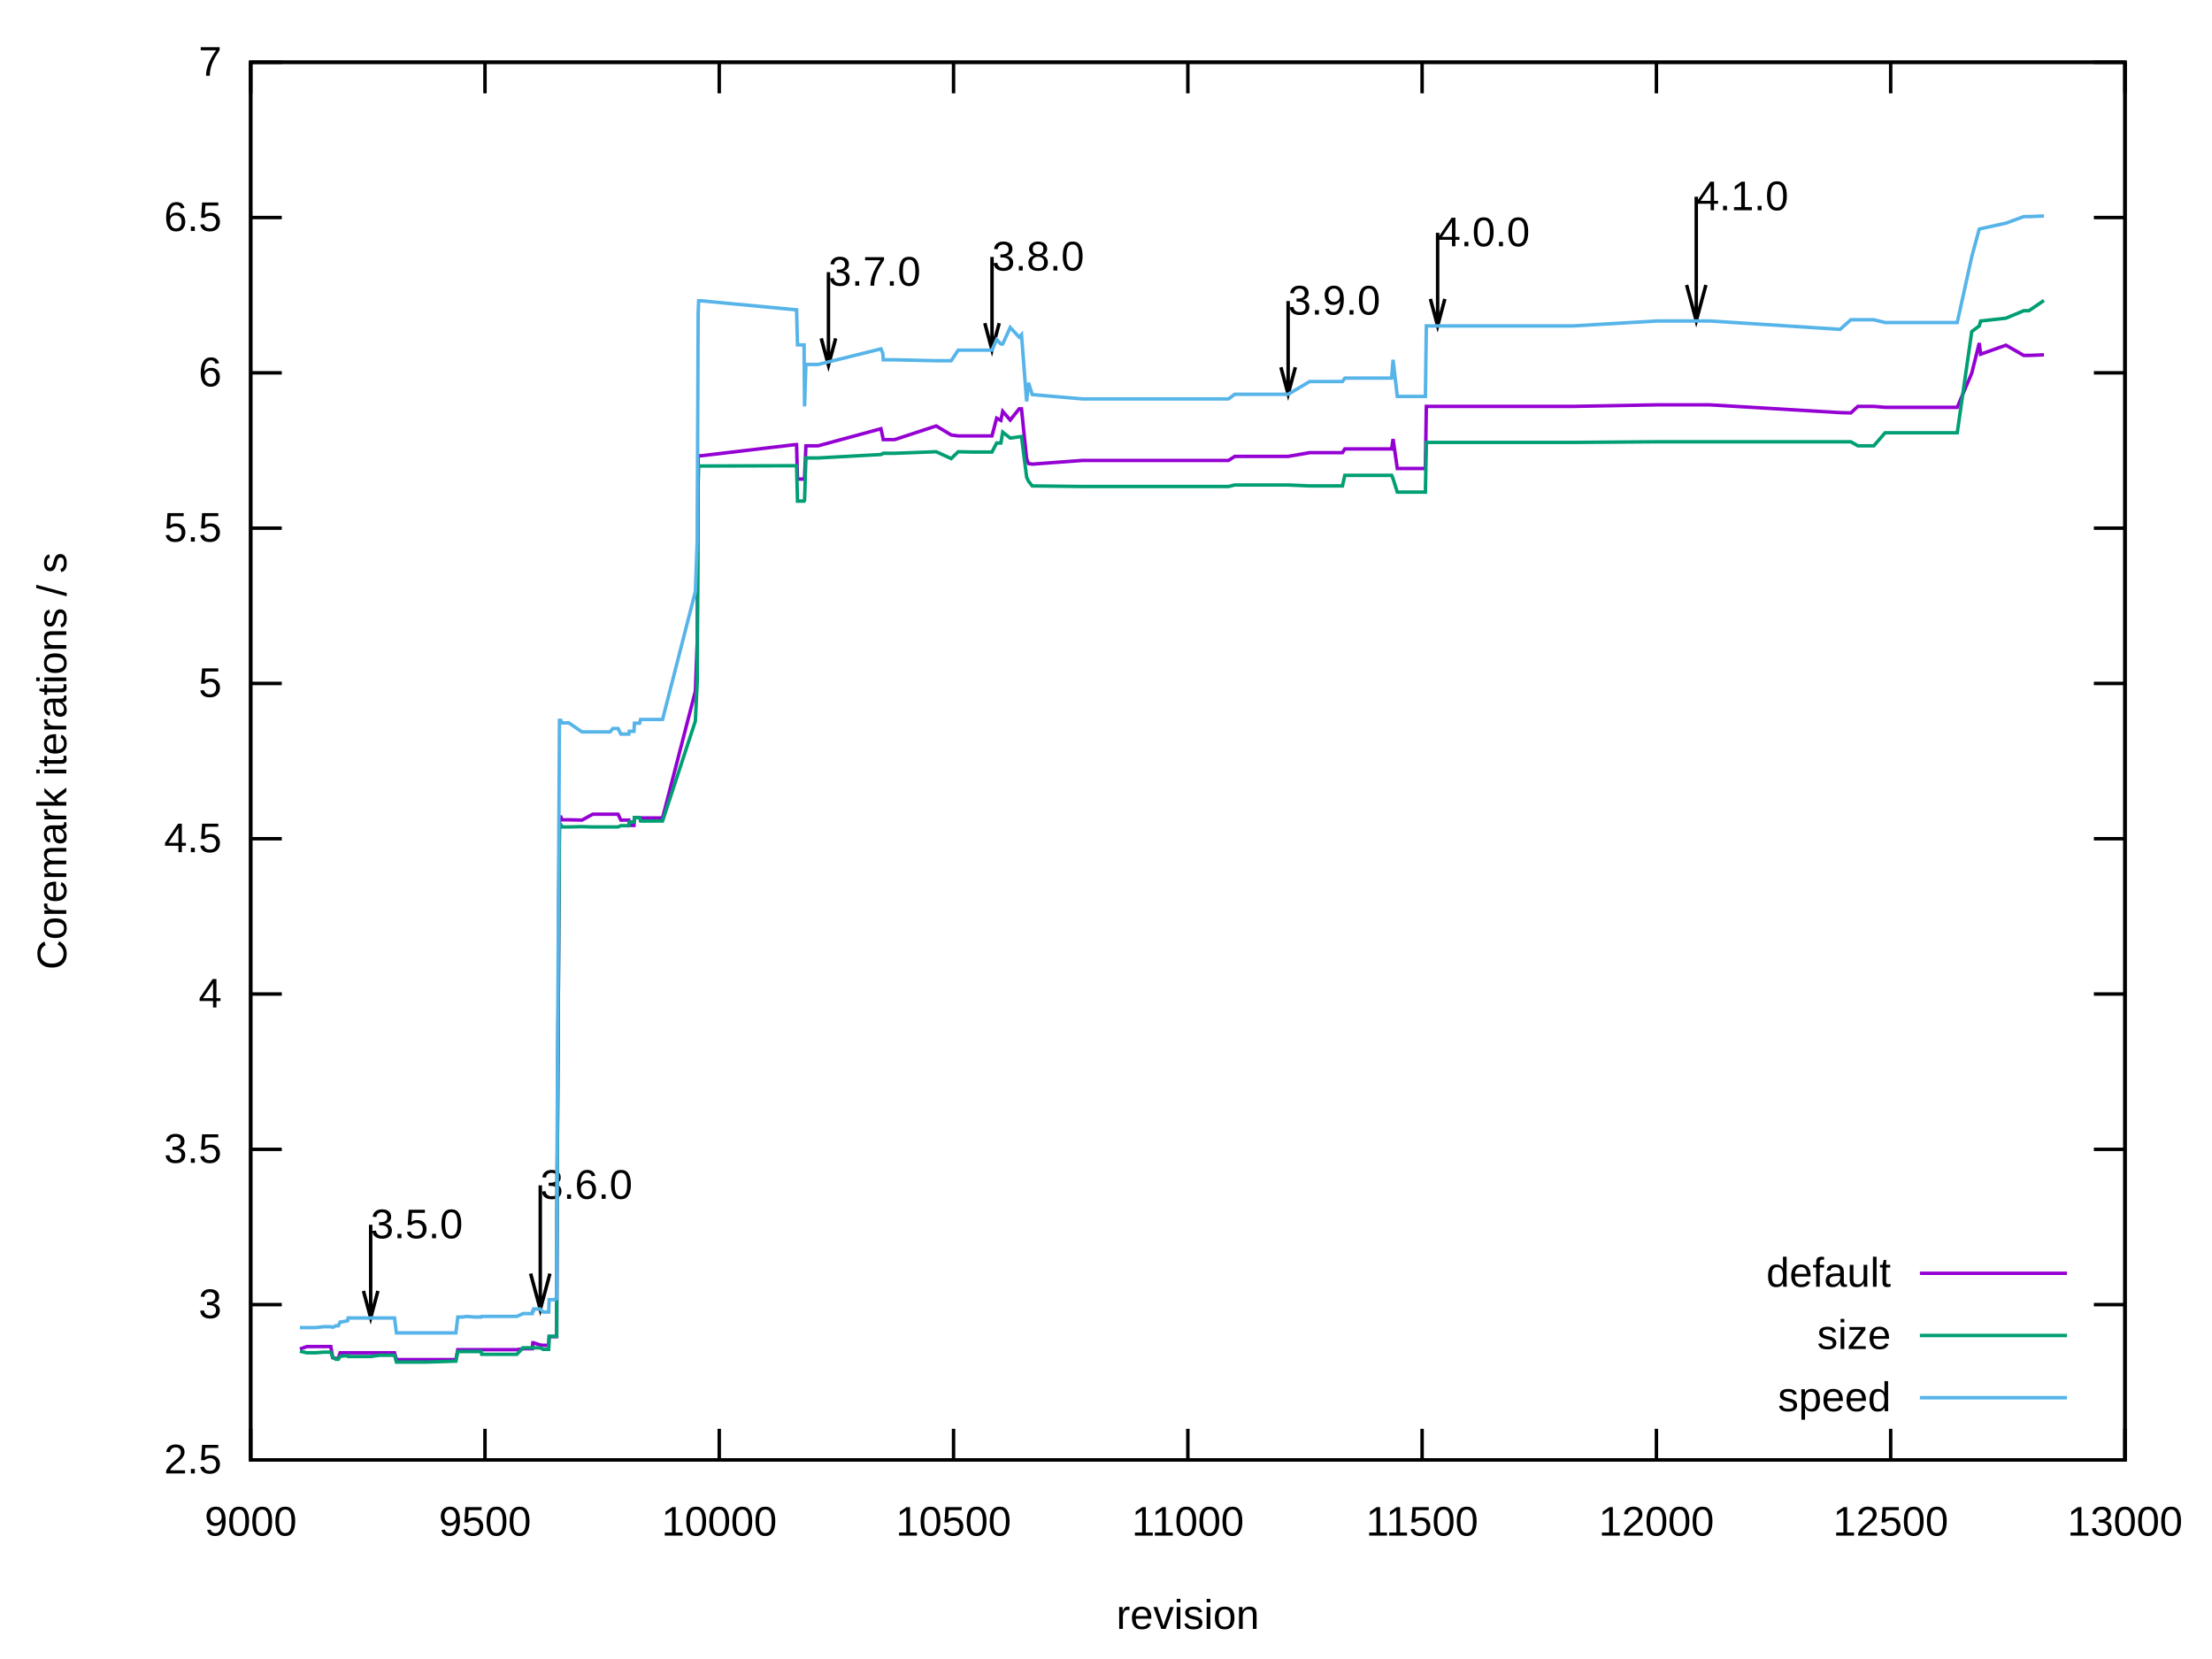
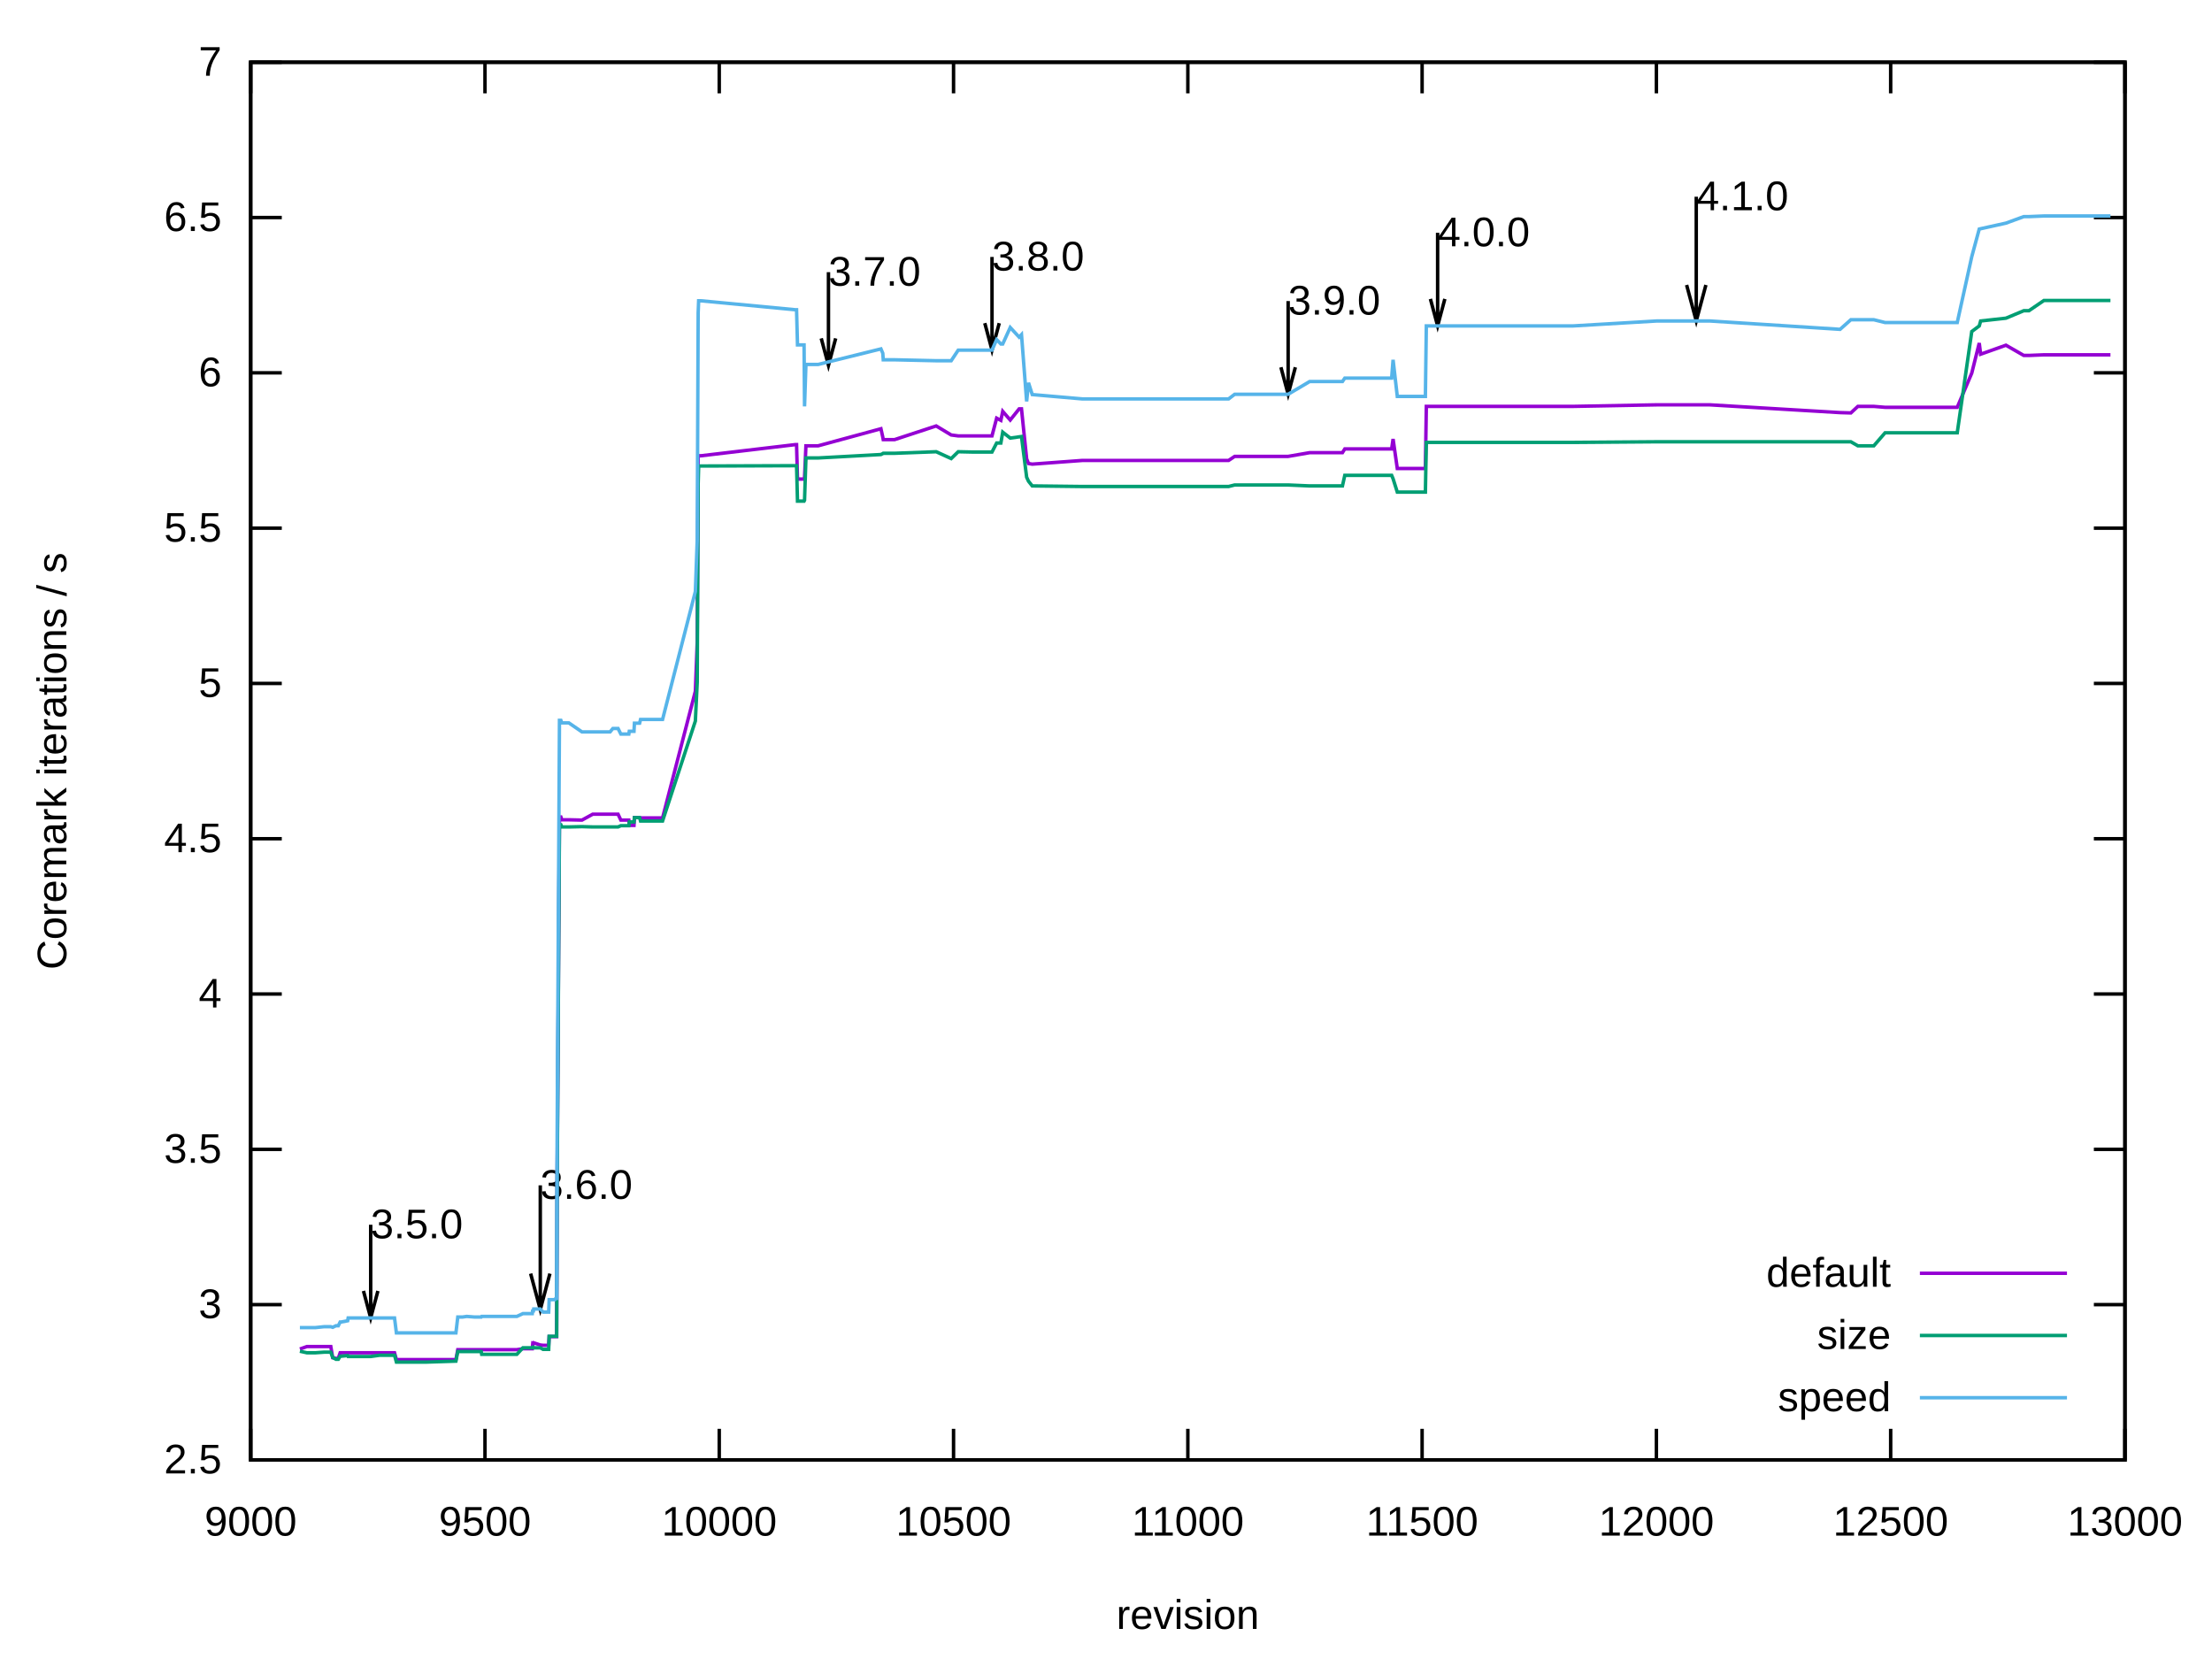
<svg xmlns="http://www.w3.org/2000/svg" xmlns:xlink="http://www.w3.org/1999/xlink" width="640" height="480" viewBox="0 0 640 480">
  <g id="gnuplot_canvas">
    <rect x="0" y="0" width="640" height="480" fill="none" />
    <defs>
      <circle id="gpDot" r="0.5" stroke-width="0.5" stroke="currentColor" />
      <path id="gpPt0" stroke-width="0.222" stroke="currentColor" d="M-1,0 h2 M0,-1 v2" />
      <path id="gpPt1" stroke-width="0.222" stroke="currentColor" d="M-1,-1 L1,1 M1,-1 L-1,1" />
      <path id="gpPt2" stroke-width="0.222" stroke="currentColor" d="M-1,0 L1,0 M0,-1 L0,1 M-1,-1 L1,1 M-1,1 L1,-1" />
      <rect id="gpPt3" stroke-width="0.222" stroke="currentColor" x="-1" y="-1" width="2" height="2" />
      <rect id="gpPt4" stroke-width="0.222" stroke="currentColor" fill="currentColor" x="-1" y="-1" width="2" height="2" />
      <circle id="gpPt5" stroke-width="0.222" stroke="currentColor" cx="0" cy="0" r="1" />
      <use xlink:href="#gpPt5" id="gpPt6" fill="currentColor" stroke="none" />
      <path id="gpPt7" stroke-width="0.222" stroke="currentColor" d="M0,-1.33 L-1.33,0.67 L1.33,0.67 z" />
      <use xlink:href="#gpPt7" id="gpPt8" fill="currentColor" stroke="none" />
      <use xlink:href="#gpPt7" id="gpPt9" stroke="currentColor" transform="rotate(180)" />
      <use xlink:href="#gpPt9" id="gpPt10" fill="currentColor" stroke="none" />
      <use xlink:href="#gpPt3" id="gpPt11" stroke="currentColor" transform="rotate(45)" />
      <use xlink:href="#gpPt11" id="gpPt12" fill="currentColor" stroke="none" />
      <path id="gpPt13" stroke-width="0.222" stroke="currentColor" d="M0,1.330 L1.265,0.411 L0.782,-1.067 L-0.782,-1.076 L-1.265,0.411 z" />
      <use xlink:href="#gpPt13" id="gpPt14" fill="currentColor" stroke="none" />
      <filter id="textbox" filterUnits="objectBoundingBox" x="0" y="0" height="1" width="1">
        <feFlood flood-color="white" flood-opacity="1" result="bgnd" />
        <feComposite in="SourceGraphic" in2="bgnd" operator="atop" />
      </filter>
      <filter id="greybox" filterUnits="objectBoundingBox" x="0" y="0" height="1" width="1">
        <feFlood flood-color="lightgrey" flood-opacity="1" result="grey" />
        <feComposite in="SourceGraphic" in2="grey" operator="atop" />
      </filter>
    </defs>
    <g fill="none" color="white" stroke="currentColor" stroke-width="1.00" stroke-linecap="butt" stroke-linejoin="miter">
</g>
    <g fill="none" color="black" stroke="currentColor" stroke-width="1.00" stroke-linecap="butt" stroke-linejoin="miter">
      <path stroke="black" d="M72.53,422.40 L81.53,422.40 M614.82,422.40 L605.82,422.40  " />
      <g transform="translate(64.14,426.30)" stroke="none" fill="black" font-family="Arial" font-size="12.00" text-anchor="end">
        <text>
          <tspan font-family="Arial"> 2.5</tspan>
        </text>
      </g>
    </g>
    <g fill="none" color="black" stroke="currentColor" stroke-width="1.00" stroke-linecap="butt" stroke-linejoin="miter">
      <path stroke="black" d="M72.53,377.47 L81.53,377.47 M614.82,377.47 L605.82,377.47  " />
      <g transform="translate(64.14,381.37)" stroke="none" fill="black" font-family="Arial" font-size="12.00" text-anchor="end">
        <text>
          <tspan font-family="Arial"> 3</tspan>
        </text>
      </g>
    </g>
    <g fill="none" color="black" stroke="currentColor" stroke-width="1.00" stroke-linecap="butt" stroke-linejoin="miter">
      <path stroke="black" d="M72.53,332.54 L81.53,332.54 M614.82,332.54 L605.82,332.54  " />
      <g transform="translate(64.14,336.44)" stroke="none" fill="black" font-family="Arial" font-size="12.00" text-anchor="end">
        <text>
          <tspan font-family="Arial"> 3.5</tspan>
        </text>
      </g>
    </g>
    <g fill="none" color="black" stroke="currentColor" stroke-width="1.00" stroke-linecap="butt" stroke-linejoin="miter">
      <path stroke="black" d="M72.53,287.60 L81.53,287.60 M614.82,287.60 L605.82,287.60  " />
      <g transform="translate(64.14,291.50)" stroke="none" fill="black" font-family="Arial" font-size="12.00" text-anchor="end">
        <text>
          <tspan font-family="Arial"> 4</tspan>
        </text>
      </g>
    </g>
    <g fill="none" color="black" stroke="currentColor" stroke-width="1.00" stroke-linecap="butt" stroke-linejoin="miter">
      <path stroke="black" d="M72.53,242.67 L81.53,242.67 M614.82,242.67 L605.82,242.67  " />
      <g transform="translate(64.14,246.57)" stroke="none" fill="black" font-family="Arial" font-size="12.00" text-anchor="end">
        <text>
          <tspan font-family="Arial"> 4.5</tspan>
        </text>
      </g>
    </g>
    <g fill="none" color="black" stroke="currentColor" stroke-width="1.00" stroke-linecap="butt" stroke-linejoin="miter">
      <path stroke="black" d="M72.53,197.74 L81.53,197.74 M614.82,197.74 L605.82,197.74  " />
      <g transform="translate(64.14,201.64)" stroke="none" fill="black" font-family="Arial" font-size="12.00" text-anchor="end">
        <text>
          <tspan font-family="Arial"> 5</tspan>
        </text>
      </g>
    </g>
    <g fill="none" color="black" stroke="currentColor" stroke-width="1.00" stroke-linecap="butt" stroke-linejoin="miter">
      <path stroke="black" d="M72.53,152.81 L81.53,152.81 M614.82,152.81 L605.82,152.81  " />
      <g transform="translate(64.14,156.71)" stroke="none" fill="black" font-family="Arial" font-size="12.00" text-anchor="end">
        <text>
          <tspan font-family="Arial"> 5.5</tspan>
        </text>
      </g>
    </g>
    <g fill="none" color="black" stroke="currentColor" stroke-width="1.00" stroke-linecap="butt" stroke-linejoin="miter">
      <path stroke="black" d="M72.53,107.87 L81.53,107.87 M614.82,107.87 L605.82,107.87  " />
      <g transform="translate(64.14,111.77)" stroke="none" fill="black" font-family="Arial" font-size="12.00" text-anchor="end">
        <text>
          <tspan font-family="Arial"> 6</tspan>
        </text>
      </g>
    </g>
    <g fill="none" color="black" stroke="currentColor" stroke-width="1.00" stroke-linecap="butt" stroke-linejoin="miter">
      <path stroke="black" d="M72.53,62.94 L81.53,62.94 M614.82,62.94 L605.82,62.94  " />
      <g transform="translate(64.14,66.84)" stroke="none" fill="black" font-family="Arial" font-size="12.00" text-anchor="end">
        <text>
          <tspan font-family="Arial"> 6.5</tspan>
        </text>
      </g>
    </g>
    <g fill="none" color="black" stroke="currentColor" stroke-width="1.00" stroke-linecap="butt" stroke-linejoin="miter">
      <path stroke="black" d="M72.53,18.01 L81.53,18.01 M614.82,18.01 L605.82,18.01  " />
      <g transform="translate(64.14,21.91)" stroke="none" fill="black" font-family="Arial" font-size="12.00" text-anchor="end">
        <text>
          <tspan font-family="Arial"> 7</tspan>
        </text>
      </g>
    </g>
    <g fill="none" color="black" stroke="currentColor" stroke-width="1.00" stroke-linecap="butt" stroke-linejoin="miter">
      <path stroke="black" d="M72.53,422.40 L72.53,413.40 M72.53,18.01 L72.53,27.01  " />
      <g transform="translate(72.53,444.30)" stroke="none" fill="black" font-family="Arial" font-size="12.00" text-anchor="middle">
        <text>
          <tspan font-family="Arial"> 9000</tspan>
        </text>
      </g>
    </g>
    <g fill="none" color="black" stroke="currentColor" stroke-width="1.00" stroke-linecap="butt" stroke-linejoin="miter">
      <path stroke="black" d="M140.32,422.40 L140.32,413.40 M140.32,18.01 L140.32,27.01  " />
      <g transform="translate(140.32,444.30)" stroke="none" fill="black" font-family="Arial" font-size="12.00" text-anchor="middle">
        <text>
          <tspan font-family="Arial"> 9500</tspan>
        </text>
      </g>
    </g>
    <g fill="none" color="black" stroke="currentColor" stroke-width="1.00" stroke-linecap="butt" stroke-linejoin="miter">
      <path stroke="black" d="M208.10,422.40 L208.10,413.40 M208.10,18.01 L208.10,27.01  " />
      <g transform="translate(208.10,444.30)" stroke="none" fill="black" font-family="Arial" font-size="12.00" text-anchor="middle">
        <text>
          <tspan font-family="Arial"> 10000</tspan>
        </text>
      </g>
    </g>
    <g fill="none" color="black" stroke="currentColor" stroke-width="1.00" stroke-linecap="butt" stroke-linejoin="miter">
      <path stroke="black" d="M275.89,422.40 L275.89,413.40 M275.89,18.01 L275.89,27.01  " />
      <g transform="translate(275.89,444.30)" stroke="none" fill="black" font-family="Arial" font-size="12.00" text-anchor="middle">
        <text>
          <tspan font-family="Arial"> 10500</tspan>
        </text>
      </g>
    </g>
    <g fill="none" color="black" stroke="currentColor" stroke-width="1.00" stroke-linecap="butt" stroke-linejoin="miter">
      <path stroke="black" d="M343.68,422.40 L343.68,413.40 M343.68,18.01 L343.68,27.01  " />
      <g transform="translate(343.68,444.30)" stroke="none" fill="black" font-family="Arial" font-size="12.00" text-anchor="middle">
        <text>
          <tspan font-family="Arial"> 11000</tspan>
        </text>
      </g>
    </g>
    <g fill="none" color="black" stroke="currentColor" stroke-width="1.00" stroke-linecap="butt" stroke-linejoin="miter">
      <path stroke="black" d="M411.46,422.40 L411.46,413.40 M411.46,18.01 L411.46,27.01  " />
      <g transform="translate(411.46,444.30)" stroke="none" fill="black" font-family="Arial" font-size="12.00" text-anchor="middle">
        <text>
          <tspan font-family="Arial"> 11500</tspan>
        </text>
      </g>
    </g>
    <g fill="none" color="black" stroke="currentColor" stroke-width="1.00" stroke-linecap="butt" stroke-linejoin="miter">
      <path stroke="black" d="M479.25,422.40 L479.25,413.40 M479.25,18.01 L479.25,27.01  " />
      <g transform="translate(479.25,444.30)" stroke="none" fill="black" font-family="Arial" font-size="12.00" text-anchor="middle">
        <text>
          <tspan font-family="Arial"> 12000</tspan>
        </text>
      </g>
    </g>
    <g fill="none" color="black" stroke="currentColor" stroke-width="1.00" stroke-linecap="butt" stroke-linejoin="miter">
      <path stroke="black" d="M547.03,422.40 L547.03,413.40 M547.03,18.01 L547.03,27.01  " />
      <g transform="translate(547.03,444.30)" stroke="none" fill="black" font-family="Arial" font-size="12.00" text-anchor="middle">
        <text>
          <tspan font-family="Arial"> 12500</tspan>
        </text>
      </g>
    </g>
    <g fill="none" color="black" stroke="currentColor" stroke-width="1.00" stroke-linecap="butt" stroke-linejoin="miter">
      <path stroke="black" d="M614.82,422.40 L614.82,413.40 M614.82,18.01 L614.82,27.01  " />
      <g transform="translate(614.82,444.30)" stroke="none" fill="black" font-family="Arial" font-size="12.00" text-anchor="middle">
        <text>
          <tspan font-family="Arial"> 13000</tspan>
        </text>
      </g>
    </g>
    <g fill="none" color="black" stroke="currentColor" stroke-width="1.00" stroke-linecap="butt" stroke-linejoin="miter">
</g>
    <g fill="none" color="black" stroke="currentColor" stroke-width="1.00" stroke-linecap="butt" stroke-linejoin="miter">
      <path stroke="black" d="M72.53,18.01 L72.53,422.40 L614.82,422.40 L614.82,18.01 L72.53,18.01 Z  " />
      <g transform="translate(107.24,358.27)" stroke="none" fill="black" font-family="Arial" font-size="12.00" text-anchor="start">
        <text>
          <tspan font-family="Arial">3.5.0</tspan>
        </text>
      </g>
      <g transform="translate(156.31,346.86)" stroke="none" fill="black" font-family="Arial" font-size="12.00" text-anchor="start">
        <text>
          <tspan font-family="Arial">3.6.0</tspan>
        </text>
      </g>
      <g transform="translate(239.69,82.66)" stroke="none" fill="black" font-family="Arial" font-size="12.00" text-anchor="start">
        <text>
          <tspan font-family="Arial">3.7.0</tspan>
        </text>
      </g>
      <g transform="translate(287.01,78.26)" stroke="none" fill="black" font-family="Arial" font-size="12.00" text-anchor="start">
        <text>
          <tspan font-family="Arial">3.8.0</tspan>
        </text>
      </g>
      <g transform="translate(372.69,91.02)" stroke="none" fill="black" font-family="Arial" font-size="12.00" text-anchor="start">
        <text>
          <tspan font-family="Arial">3.9.0</tspan>
        </text>
      </g>
      <g transform="translate(415.94,71.25)" stroke="none" fill="black" font-family="Arial" font-size="12.00" text-anchor="start">
        <text>
          <tspan font-family="Arial">4.0.0</tspan>
        </text>
      </g>
      <g transform="translate(490.77,60.82)" stroke="none" fill="black" font-family="Arial" font-size="12.00" text-anchor="start">
        <text>
          <tspan font-family="Arial">4.1.0</tspan>
        </text>
      </g>
      <path stroke="black" d="M105.16,373.51 L107.25,381.32 L109.34,373.51 M107.25,354.36 L107.25,381.32 M153.53,368.49 L156.32,378.90 L159.11,368.49   M156.32,342.95 L156.32,378.90 M237.61,97.90 L239.70,105.71 L241.79,97.90 M239.70,78.75 L239.70,105.71 M284.93,93.50   L287.02,101.30 L289.11,93.50 M287.02,74.35 L287.02,101.30 M370.61,106.26 L372.70,114.07 L374.79,106.26 M372.70,87.11   L372.70,114.07 M413.86,86.49 L415.95,94.29 L418.04,86.49 M415.95,67.34 L415.95,94.29 M487.99,82.45 L490.78,92.86   L493.57,82.45 M490.78,56.91 L490.78,92.86  " />
    </g>
    <g fill="none" color="black" stroke="currentColor" stroke-width="1.00" stroke-linecap="butt" stroke-linejoin="miter">
      <g transform="translate(19.18,220.21) rotate(270)" stroke="none" fill="black" font-family="Arial" font-size="12.00" text-anchor="middle">
        <text>
          <tspan font-family="Arial">Coremark iterations / s</tspan>
        </text>
      </g>
    </g>
    <g fill="none" color="black" stroke="currentColor" stroke-width="1.00" stroke-linecap="butt" stroke-linejoin="miter">
      <g transform="translate(343.67,471.30)" stroke="none" fill="black" font-family="Arial" font-size="12.00" text-anchor="middle">
        <text>
          <tspan font-family="Arial">revision</tspan>
        </text>
      </g>
    </g>
    <g fill="none" color="black" stroke="currentColor" stroke-width="1.00" stroke-linecap="butt" stroke-linejoin="miter">
</g>
    <g id="gnuplot_plot_1">
      <g fill="none" color="black" stroke="currentColor" stroke-width="1.00" stroke-linecap="butt" stroke-linejoin="miter">
        <g transform="translate(547.09,372.30)" stroke="none" fill="black" font-family="Arial" font-size="12.00" text-anchor="end">
          <text>
            <tspan font-family="Arial">default</tspan>
          </text>
        </g>
      </g>
      <g fill="none" color="black" stroke="currentColor" stroke-width="1.00" stroke-linecap="butt" stroke-linejoin="miter">
-         <path stroke="rgb(148,   0, 211)" d="M555.48,368.40 L598.04,368.40 M86.77,390.32 L88.80,389.60 L89.34,389.60 L89.75,389.60 L91.24,389.60 L93.81,389.60   L95.71,389.60 L96.26,392.83 L97.20,393.01 L97.88,393.01 L98.42,391.40 L98.70,391.40 L100.59,391.40 L100.73,391.40   L102.08,391.40 L104.12,391.40 L107.24,391.40 L109.81,391.40 L111.98,391.40 L114.15,391.40 L114.69,393.37 L115.78,393.37   L120.52,393.37 L123.51,393.37 L131.91,393.37 L132.45,390.50 L132.86,390.50 L133.81,390.50 L135.03,390.50 L137.33,390.50   L138.55,390.50 L139.23,390.50 L139.37,390.50 L140.05,390.50 L143.16,390.50 L145.74,390.50 L147.09,390.50 L149.54,390.50   L151.30,390.23 L152.38,390.23 L153.33,390.23 L154.01,390.23 L154.14,388.79 L154.28,388.88 L154.42,388.52 L156.31,389.15   L157.13,389.24 L158.21,389.24 L158.62,389.24 L158.75,389.24 L158.89,386.72 L159.03,386.72 L159.30,386.72 L159.97,386.72   L160.11,386.72 L160.52,386.72 L160.79,386.72 L161.06,386.72 L161.19,343.86 L161.87,236.38 L162.28,236.38 L162.55,237.19   L162.69,237.19 L162.82,237.19 L164.58,237.19 L168.38,237.28 L171.50,235.57 L172.85,235.57 L173.80,235.57 L174.34,235.57   L175.70,235.57 L176.11,235.57 L176.24,235.57 L176.38,235.57 L176.51,235.57 L177.33,235.57 L178.82,235.57 L179.63,237.28   L179.77,237.28 L180.04,237.28 L180.58,237.28 L181.39,237.28 L181.94,237.28 L182.07,238.81 L183.02,238.81 L183.43,238.81   L183.56,236.56 L183.70,236.56 L185.06,236.56 L185.33,236.65 L185.87,236.65 L191.70,236.65 L201.19,199.99 L201.73,185.70   L202.00,132.50 L202.14,131.87 L202.82,131.87 L230.20,128.63 L230.47,128.63 L230.74,138.61 L231.69,138.61 L232.64,138.61   L232.78,138.16 L233.18,128.99 L234.13,128.99 L236.44,128.99 L236.71,128.99 L254.88,124.05 L255.42,126.48 L255.55,127.20   L257.72,127.20 L257.86,127.20 L258.81,127.20 L270.87,123.24 L275.21,125.85 L277.24,126.12 L281.31,126.12 L283.75,126.12   L287.01,126.12 L288.36,120.99 L289.58,121.62 L290.12,119.02 L292.29,121.53 L294.87,118.30 L295.55,118.30 L297.04,132.77   L297.58,134.11 L298.66,134.29 L313.17,133.22 L314.12,133.22 L314.66,133.22 L314.80,133.22 L314.93,133.22 L315.20,133.22   L316.56,133.22 L330.12,133.22 L338.25,133.22 L340.15,133.22 L355.47,133.22 L357.23,132.05 L364.01,132.05 L372.69,132.05   L378.92,130.97 L388.41,130.97 L389.09,129.89 L393.97,129.89 L402.65,129.89 L403.06,127.02 L404.28,135.55 L412.41,135.55   L412.68,117.58 L415.94,117.58 L423.12,117.58 L426.92,117.58 L427.05,117.58 L428.41,117.58 L429.09,117.58 L429.22,117.58   L430.03,117.58 L430.17,117.58 L441.56,117.58 L455.12,117.58 L479.38,117.13 L486.84,117.13 L490.77,117.13 L492.53,117.13   L492.80,117.13 L493.08,117.13 L493.62,117.13 L494.02,117.13 L494.70,117.13 L532.39,119.38 L535.51,119.47 L537.54,117.58   L540.26,117.58 L542.15,117.58 L545.41,117.85 L546.36,117.85 L548.12,117.85 L566.29,117.85 L570.49,107.96 L572.66,99.25   L573.06,102.48 L580.38,99.88 L585.54,102.84 L587.03,102.84 L591.37,102.66  " />
+         <path stroke="rgb(148,   0, 211)" d="M555.48,368.40 L598.04,368.40 M86.77,390.32 L88.80,389.60 L89.34,389.60 L89.75,389.60 L91.24,389.60 L93.81,389.60   L95.71,389.60 L96.26,392.83 L97.20,393.01 L97.88,393.01 L98.42,391.40 L98.70,391.40 L100.59,391.40 L100.73,391.40   L102.08,391.40 L104.12,391.40 L107.24,391.40 L109.81,391.40 L111.98,391.40 L114.15,391.40 L114.69,393.37 L115.78,393.37   L120.52,393.37 L123.51,393.37 L131.91,393.37 L132.45,390.50 L132.86,390.50 L133.81,390.50 L135.03,390.50 L137.33,390.50   L138.55,390.50 L139.23,390.50 L139.37,390.50 L140.05,390.50 L143.16,390.50 L145.74,390.50 L147.09,390.50 L149.54,390.50   L151.30,390.23 L152.38,390.23 L153.33,390.23 L154.01,390.23 L154.14,388.79 L154.28,388.88 L154.42,388.52 L156.31,389.15   L157.13,389.24 L158.21,389.24 L158.62,389.24 L158.75,389.24 L158.89,386.72 L159.03,386.72 L159.30,386.72 L159.97,386.72   L160.11,386.72 L160.52,386.72 L160.79,386.72 L161.06,386.72 L161.19,343.86 L161.87,236.38 L162.28,236.38 L162.55,237.19   L162.69,237.19 L162.82,237.19 L164.58,237.19 L168.38,237.28 L171.50,235.57 L172.85,235.57 L173.80,235.57 L174.34,235.57   L175.70,235.57 L176.11,235.57 L176.24,235.57 L176.38,235.57 L176.51,235.57 L177.33,235.57 L178.82,235.57 L179.63,237.28   L179.77,237.28 L180.04,237.28 L180.58,237.28 L181.39,237.28 L181.94,237.28 L182.07,238.81 L183.02,238.81 L183.43,238.81   L183.56,236.56 L183.70,236.56 L185.06,236.56 L185.33,236.65 L185.87,236.65 L191.70,236.65 L201.19,199.99 L201.73,185.70   L202.00,132.50 L202.14,131.87 L202.82,131.87 L230.20,128.63 L230.47,128.63 L230.74,138.61 L231.69,138.61 L232.64,138.61   L232.78,138.16 L233.18,128.99 L234.13,128.99 L236.44,128.99 L236.71,128.99 L254.88,124.05 L255.42,126.48 L255.55,127.20   L257.72,127.20 L257.86,127.20 L258.81,127.20 L270.87,123.24 L275.21,125.85 L277.24,126.12 L281.31,126.12 L283.75,126.12   L287.01,126.12 L288.36,120.99 L289.58,121.62 L290.12,119.02 L292.29,121.53 L294.87,118.30 L295.55,118.30 L297.04,132.77   L297.58,134.11 L298.66,134.29 L313.17,133.22 L314.12,133.22 L314.66,133.22 L314.80,133.22 L314.93,133.22 L315.20,133.22   L316.56,133.22 L330.12,133.22 L338.25,133.22 L340.15,133.22 L355.47,133.22 L357.23,132.05 L364.01,132.05 L372.69,132.05   L378.92,130.97 L388.41,130.97 L389.09,129.89 L393.97,129.89 L402.65,129.89 L403.06,127.02 L404.28,135.55 L412.41,135.55   L412.68,117.58 L415.94,117.58 L423.12,117.58 L426.92,117.58 L427.05,117.58 L428.41,117.58 L429.09,117.58 L429.22,117.58   L430.03,117.58 L430.17,117.58 L441.56,117.58 L455.12,117.58 L479.38,117.13 L486.84,117.13 L490.77,117.13 L492.53,117.13   L492.80,117.13 L493.08,117.13 L493.62,117.13 L494.02,117.13 L494.70,117.13 L532.39,119.38 L535.51,119.47 L537.54,117.58   L540.26,117.58 L542.15,117.58 L545.41,117.85 L546.36,117.85 L548.12,117.85 L566.29,117.85 L570.49,107.96 L572.66,99.25   L573.06,102.48 L580.38,99.88 L585.54,102.84 L587.03,102.84 L591.37,102.66 L596.11,102.66 L597.87,102.66 L600.04,102.66   L601.26,102.66 L610.62,102.66  " />
      </g>
    </g>
    <g id="gnuplot_plot_2">
      <g fill="none" color="black" stroke="currentColor" stroke-width="1.00" stroke-linecap="butt" stroke-linejoin="miter">
        <g transform="translate(547.09,390.30)" stroke="none" fill="black" font-family="Arial" font-size="12.00" text-anchor="end">
          <text>
            <tspan font-family="Arial">size</tspan>
          </text>
        </g>
      </g>
      <g fill="none" color="black" stroke="currentColor" stroke-width="1.00" stroke-linecap="butt" stroke-linejoin="miter">
-         <path stroke="rgb(  0, 158, 115)" d="M555.48,386.40 L598.04,386.40 M86.77,390.95 L88.80,391.40 L89.34,391.40 L89.75,391.40 L91.24,391.40 L93.81,391.22   L95.71,391.22 L96.26,392.74 L97.20,393.28 L97.88,393.28 L98.42,392.39 L98.70,392.39 L100.59,392.21 L100.73,392.48   L102.08,392.48 L104.12,392.48 L107.24,392.48 L109.81,392.12 L111.98,392.12 L114.15,392.12 L114.69,394.09 L115.78,394.09   L120.52,394.09 L123.51,394.09 L131.91,393.82 L132.45,391.04 L132.86,391.04 L133.81,391.04 L135.03,391.04 L137.33,391.04   L138.55,391.04 L139.23,391.04 L139.37,391.85 L140.05,391.85 L143.16,391.85 L145.74,391.85 L147.09,391.85 L149.54,391.85   L151.30,389.96 L152.38,389.96 L153.33,389.96 L154.01,389.96 L154.14,389.78 L154.28,389.78 L154.42,389.96 L156.31,389.96   L157.13,390.41 L158.21,390.41 L158.62,390.41 L158.75,390.41 L158.89,386.63 L159.03,386.63 L159.30,386.63 L159.97,386.63   L160.11,386.63 L160.52,386.63 L160.79,386.63 L161.06,386.63 L161.19,345.75 L161.87,238.63 L162.28,238.63 L162.55,239.26   L162.69,239.26 L162.82,239.26 L164.58,239.26 L168.38,239.17 L171.50,239.26 L172.85,239.26 L173.80,239.26 L174.34,239.26   L175.70,239.26 L176.11,239.26 L176.24,239.26 L176.38,239.26 L176.51,239.26 L177.33,239.26 L178.82,239.26 L179.63,238.90   L179.77,238.90 L180.04,238.90 L180.58,238.90 L181.39,238.90 L181.94,238.90 L182.07,237.82 L183.02,237.82 L183.43,237.82   L183.56,236.56 L183.70,236.56 L185.06,236.56 L185.33,237.55 L185.87,237.55 L191.70,237.55 L201.19,208.61 L201.73,197.38   L202.00,139.96 L202.14,134.83 L202.82,134.83 L230.20,134.74 L230.47,134.74 L230.74,144.99 L231.69,144.99 L232.64,144.99   L232.78,144.72 L233.18,132.50 L234.13,132.50 L236.44,132.50 L236.71,132.50 L254.88,131.51 L255.42,131.24 L255.55,131.15   L257.72,131.15 L257.86,131.15 L258.81,131.15 L270.87,130.70 L275.21,132.68 L277.24,130.70 L281.31,130.79 L283.75,130.79   L287.01,130.79 L288.36,128.18 L289.58,128.18 L290.12,125.04 L292.29,126.75 L294.87,126.39 L295.55,126.30 L297.04,138.07   L297.58,139.24 L298.66,140.59 L313.17,140.76 L314.12,140.76 L314.66,140.76 L314.80,140.76 L314.93,140.76 L315.20,140.76   L316.56,140.76 L330.12,140.76 L338.25,140.76 L340.15,140.76 L355.47,140.76 L357.23,140.32 L364.01,140.32 L372.69,140.32   L378.92,140.59 L388.41,140.59 L389.09,137.53 L393.97,137.53 L402.65,137.53 L403.06,138.52 L404.28,142.38 L412.41,142.38   L412.68,128.00 L415.94,128.00 L423.12,128.00 L426.92,128.00 L427.05,128.00 L428.41,128.00 L429.09,128.00 L429.22,128.00   L430.03,128.00 L430.17,128.00 L441.56,128.00 L455.12,128.00 L479.38,127.82 L486.84,127.82 L490.77,127.82 L492.53,127.82   L492.80,127.82 L493.08,127.82 L493.62,127.82 L494.02,127.82 L494.70,127.82 L532.39,127.82 L535.51,127.82 L537.54,128.99   L540.26,128.99 L542.15,128.99 L545.41,125.22 L546.36,125.22 L548.12,125.22 L566.29,125.22 L570.49,95.92 L572.66,94.30   L573.06,92.87 L580.38,92.06 L585.54,89.90 L587.03,89.90 L591.37,86.94  " />
+         <path stroke="rgb(  0, 158, 115)" d="M555.48,386.40 L598.04,386.40 M86.77,390.95 L88.80,391.40 L89.34,391.40 L89.75,391.40 L91.24,391.40 L93.81,391.22   L95.71,391.22 L96.26,392.74 L97.20,393.28 L97.88,393.28 L98.42,392.39 L98.70,392.39 L100.59,392.21 L100.73,392.48   L102.08,392.48 L104.12,392.48 L107.24,392.48 L109.81,392.12 L111.98,392.12 L114.15,392.12 L114.69,394.09 L115.78,394.09   L120.52,394.09 L123.51,394.09 L131.91,393.82 L132.45,391.04 L132.86,391.04 L133.81,391.04 L135.03,391.04 L137.33,391.04   L138.55,391.04 L139.23,391.04 L139.37,391.85 L140.05,391.85 L143.16,391.85 L145.74,391.85 L147.09,391.85 L149.54,391.85   L151.30,389.96 L152.38,389.96 L153.33,389.96 L154.01,389.96 L154.14,389.78 L154.28,389.78 L154.42,389.96 L156.31,389.96   L157.13,390.41 L158.21,390.41 L158.62,390.41 L158.75,390.41 L158.89,386.63 L159.03,386.63 L159.30,386.63 L159.97,386.63   L160.11,386.63 L160.52,386.63 L160.79,386.63 L161.06,386.63 L161.19,345.75 L161.87,238.63 L162.28,238.63 L162.55,239.26   L162.69,239.26 L162.82,239.26 L164.58,239.26 L168.38,239.17 L171.50,239.26 L172.85,239.26 L173.80,239.26 L174.34,239.26   L175.70,239.26 L176.11,239.26 L176.24,239.26 L176.38,239.26 L176.51,239.26 L177.33,239.26 L178.82,239.26 L179.63,238.90   L179.77,238.90 L180.04,238.90 L180.58,238.90 L181.39,238.90 L181.94,238.90 L182.07,237.82 L183.02,237.82 L183.43,237.82   L183.56,236.56 L183.70,236.56 L185.06,236.56 L185.33,237.55 L185.87,237.55 L191.70,237.55 L201.19,208.61 L201.73,197.38   L202.00,139.96 L202.14,134.83 L202.82,134.83 L230.20,134.74 L230.47,134.74 L230.74,144.99 L231.69,144.99 L232.64,144.99   L232.78,144.72 L233.18,132.50 L234.13,132.50 L236.44,132.50 L236.71,132.50 L254.88,131.51 L255.42,131.24 L255.55,131.15   L257.72,131.15 L257.86,131.15 L258.81,131.15 L270.87,130.70 L275.21,132.68 L277.24,130.70 L281.31,130.79 L283.75,130.79   L287.01,130.79 L288.36,128.18 L289.58,128.18 L290.12,125.04 L292.29,126.75 L294.87,126.39 L295.55,126.30 L297.04,138.07   L297.58,139.24 L298.66,140.59 L313.17,140.76 L314.12,140.76 L314.66,140.76 L314.80,140.76 L314.93,140.76 L315.20,140.76   L316.56,140.76 L330.12,140.76 L338.25,140.76 L340.15,140.76 L355.47,140.76 L357.23,140.32 L364.01,140.32 L372.69,140.32   L378.92,140.59 L388.41,140.59 L389.09,137.53 L393.97,137.53 L402.65,137.53 L403.06,138.52 L404.28,142.38 L412.41,142.38   L412.68,128.00 L415.94,128.00 L423.12,128.00 L426.92,128.00 L427.05,128.00 L428.41,128.00 L429.09,128.00 L429.22,128.00   L430.03,128.00 L430.17,128.00 L441.56,128.00 L455.12,128.00 L479.38,127.82 L486.84,127.82 L490.77,127.82 L492.53,127.82   L492.80,127.82 L493.08,127.82 L493.62,127.82 L494.02,127.82 L494.70,127.82 L532.39,127.82 L535.51,127.82 L537.54,128.99   L540.26,128.99 L542.15,128.99 L545.41,125.22 L546.36,125.22 L548.12,125.22 L566.29,125.22 L570.49,95.92 L572.66,94.30   L573.06,92.87 L580.38,92.06 L585.54,89.90 L587.03,89.90 L591.37,86.94 L596.11,86.94 L597.87,86.94 L600.04,86.94   L601.26,86.94 L610.62,86.94  " />
      </g>
    </g>
    <g id="gnuplot_plot_3">
      <g fill="none" color="black" stroke="currentColor" stroke-width="1.00" stroke-linecap="butt" stroke-linejoin="miter">
        <g transform="translate(547.09,408.30)" stroke="none" fill="black" font-family="Arial" font-size="12.00" text-anchor="end">
          <text>
            <tspan font-family="Arial">speed</tspan>
          </text>
        </g>
      </g>
      <g fill="none" color="black" stroke="currentColor" stroke-width="1.00" stroke-linecap="butt" stroke-linejoin="miter">
-         <path stroke="rgb( 86, 180, 233)" d="M555.48,404.40 L598.04,404.40 M86.77,384.12 L88.80,384.12 L89.34,384.12 L89.75,384.12 L91.24,384.12 L93.81,383.85   L95.71,383.85 L96.26,384.03 L97.20,383.58 L97.88,383.58 L98.42,382.50 L98.70,382.50 L100.59,382.14 L100.73,381.33   L102.08,381.33 L104.12,381.33 L107.24,381.33 L109.81,381.33 L111.98,381.33 L114.15,381.33 L114.69,385.65 L115.78,385.65   L120.52,385.65 L123.51,385.65 L131.91,385.65 L132.45,381.06 L132.86,381.06 L133.81,381.06 L135.03,380.88 L137.33,381.06   L138.55,381.06 L139.23,381.06 L139.37,380.88 L140.05,380.88 L143.16,380.88 L145.74,380.88 L147.09,380.88 L149.54,380.88   L151.30,380.07 L152.38,380.07 L153.33,380.07 L154.01,380.07 L154.14,378.91 L154.28,379.71 L154.42,378.73 L156.31,378.73   L157.13,379.62 L158.21,379.62 L158.62,379.62 L158.75,379.62 L158.89,376.03 L159.03,376.03 L159.30,376.03 L159.97,376.03   L160.11,376.03 L160.52,376.03 L160.79,375.67 L161.06,375.67 L161.19,330.20 L161.87,208.43 L162.28,208.43 L162.55,209.15   L162.69,209.15 L162.82,209.15 L164.58,209.15 L168.38,211.76 L171.50,211.76 L172.85,211.76 L173.80,211.76 L174.34,211.76   L175.70,211.76 L176.11,211.76 L176.24,211.76 L176.38,211.76 L176.51,211.76 L177.33,210.77 L178.82,210.77 L179.63,212.39   L179.77,212.39 L180.04,212.39 L180.58,212.39 L181.39,212.39 L181.94,212.39 L182.07,211.58 L183.02,211.58 L183.43,211.58   L183.56,209.24 L183.70,209.24 L185.06,209.24 L185.33,208.16 L185.87,208.16 L191.70,208.16 L201.19,171.14 L201.73,156.22   L202.00,90.53 L202.14,87.03 L202.82,87.03 L230.20,89.63 L230.47,89.63 L230.74,99.79 L231.69,99.79 L232.64,99.79   L232.78,117.58 L233.18,105.45 L234.13,105.45 L236.44,105.45 L236.71,105.45 L254.88,100.95 L255.42,102.21 L255.55,104.10   L257.72,104.10 L257.86,104.10 L258.81,104.10 L270.87,104.37 L275.21,104.37 L277.24,101.31 L281.31,101.31 L283.75,101.31   L287.01,101.31 L288.36,98.26 L289.58,99.52 L290.12,99.52 L292.29,94.75 L294.87,97.54 L295.55,96.82 L297.04,116.14   L297.58,110.75 L298.66,114.16 L313.17,115.42 L314.12,115.42 L314.66,115.42 L314.80,115.42 L314.93,115.42 L315.20,115.42   L316.56,115.42 L330.12,115.42 L338.25,115.42 L340.15,115.42 L355.47,115.42 L357.23,114.08 L364.01,114.08 L372.69,114.08   L378.92,110.39 L388.41,110.39 L389.09,109.40 L393.97,109.40 L402.65,109.40 L403.06,104.10 L404.28,114.70 L412.41,114.70   L412.68,94.30 L415.94,94.30 L423.12,94.30 L426.92,94.30 L427.05,94.30 L428.41,94.30 L429.09,94.30 L429.22,94.30   L430.03,94.30 L430.17,94.30 L441.56,94.30 L455.12,94.30 L479.38,92.87 L486.84,92.87 L490.77,92.87 L492.53,92.87   L492.80,92.87 L493.08,92.87 L493.62,92.87 L494.02,92.87 L494.70,92.87 L532.39,95.29 L535.51,92.51 L537.54,92.51   L540.26,92.51 L542.15,92.51 L545.41,93.32 L546.36,93.32 L548.12,93.32 L566.29,93.32 L570.49,74.27 L572.66,66.27   L573.06,66.18 L580.38,64.56 L585.54,62.67 L587.03,62.67 L591.37,62.49  " />
+         <path stroke="rgb( 86, 180, 233)" d="M555.48,404.40 L598.04,404.40 M86.77,384.12 L88.80,384.12 L89.34,384.12 L89.75,384.12 L91.24,384.12 L93.81,383.85   L95.71,383.85 L96.26,384.03 L97.20,383.58 L97.88,383.58 L98.42,382.50 L98.70,382.50 L100.59,382.14 L100.73,381.33   L102.08,381.33 L104.12,381.33 L107.24,381.33 L109.81,381.33 L111.98,381.33 L114.15,381.33 L114.69,385.65 L115.78,385.65   L120.52,385.65 L123.51,385.65 L131.91,385.65 L132.45,381.06 L132.86,381.06 L133.81,381.06 L135.03,380.88 L137.33,381.06   L138.55,381.06 L139.23,381.06 L139.37,380.88 L140.05,380.88 L143.16,380.88 L145.74,380.88 L147.09,380.88 L149.54,380.88   L151.30,380.07 L152.38,380.07 L153.33,380.07 L154.01,380.07 L154.14,378.91 L154.28,379.71 L154.42,378.73 L156.31,378.73   L157.13,379.62 L158.21,379.62 L158.62,379.62 L158.75,379.62 L158.89,376.03 L159.03,376.03 L159.30,376.03 L159.97,376.03   L160.11,376.03 L160.52,376.03 L160.79,375.67 L161.06,375.67 L161.19,330.20 L161.87,208.43 L162.28,208.43 L162.55,209.15   L162.69,209.15 L162.82,209.15 L164.58,209.15 L168.38,211.76 L171.50,211.76 L172.85,211.76 L173.80,211.76 L174.34,211.76   L175.70,211.76 L176.11,211.76 L176.24,211.76 L176.38,211.76 L176.51,211.76 L177.33,210.77 L178.82,210.77 L179.63,212.39   L179.77,212.39 L180.04,212.39 L180.58,212.39 L181.39,212.39 L181.94,212.39 L182.07,211.58 L183.02,211.58 L183.43,211.58   L183.56,209.24 L183.70,209.24 L185.06,209.24 L185.33,208.16 L185.87,208.16 L191.70,208.16 L201.19,171.14 L201.73,156.22   L202.00,90.53 L202.14,87.03 L202.82,87.03 L230.20,89.63 L230.47,89.63 L230.74,99.79 L231.69,99.79 L232.64,99.79   L232.78,117.58 L233.18,105.45 L234.13,105.45 L236.44,105.45 L236.71,105.45 L254.88,100.95 L255.42,102.21 L255.55,104.10   L257.72,104.10 L257.86,104.10 L258.81,104.10 L270.87,104.37 L275.21,104.37 L277.24,101.31 L281.31,101.31 L283.75,101.31   L287.01,101.31 L288.36,98.26 L289.58,99.52 L290.12,99.52 L292.29,94.75 L294.87,97.54 L295.55,96.82 L297.04,116.14   L297.58,110.75 L298.66,114.16 L313.17,115.42 L314.12,115.42 L314.66,115.42 L314.80,115.42 L314.93,115.42 L315.20,115.42   L316.56,115.42 L330.12,115.42 L338.25,115.42 L340.15,115.42 L355.47,115.42 L357.23,114.08 L364.01,114.08 L372.69,114.08   L378.92,110.39 L388.41,110.39 L389.09,109.40 L393.97,109.40 L402.65,109.40 L403.06,104.10 L404.28,114.70 L412.41,114.70   L412.68,94.30 L415.94,94.30 L423.12,94.30 L426.92,94.30 L427.05,94.30 L428.41,94.30 L429.09,94.30 L429.22,94.30   L430.03,94.30 L430.17,94.30 L441.56,94.30 L455.12,94.30 L479.38,92.87 L486.84,92.87 L490.77,92.87 L492.53,92.87   L492.80,92.87 L493.08,92.87 L493.62,92.87 L494.02,92.87 L494.70,92.87 L532.39,95.29 L535.51,92.51 L537.54,92.51   L540.26,92.51 L542.15,92.51 L545.41,93.32 L546.36,93.32 L548.12,93.32 L566.29,93.32 L570.49,74.27 L572.66,66.27   L573.06,66.18 L580.38,64.56 L585.54,62.67 L587.03,62.67 L591.37,62.49 L596.11,62.49 L597.87,62.49 L600.04,62.49   L601.26,62.49 L610.62,62.49  " />
      </g>
    </g>
    <g fill="none" color="white" stroke="rgb( 86, 180, 233)" stroke-width="2.00" stroke-linecap="butt" stroke-linejoin="miter">
</g>
    <g fill="none" color="black" stroke="currentColor" stroke-width="2.00" stroke-linecap="butt" stroke-linejoin="miter">
</g>
    <g fill="none" color="black" stroke="black" stroke-width="1.00" stroke-linecap="butt" stroke-linejoin="miter">
</g>
    <g fill="none" color="black" stroke="currentColor" stroke-width="1.00" stroke-linecap="butt" stroke-linejoin="miter">
      <path stroke="black" d="M72.53,18.01 L72.53,422.40 L614.82,422.40 L614.82,18.01 L72.53,18.01 Z  " />
    </g>
    <g fill="none" color="black" stroke="currentColor" stroke-width="1.00" stroke-linecap="butt" stroke-linejoin="miter">
</g>
  </g>
</svg>
